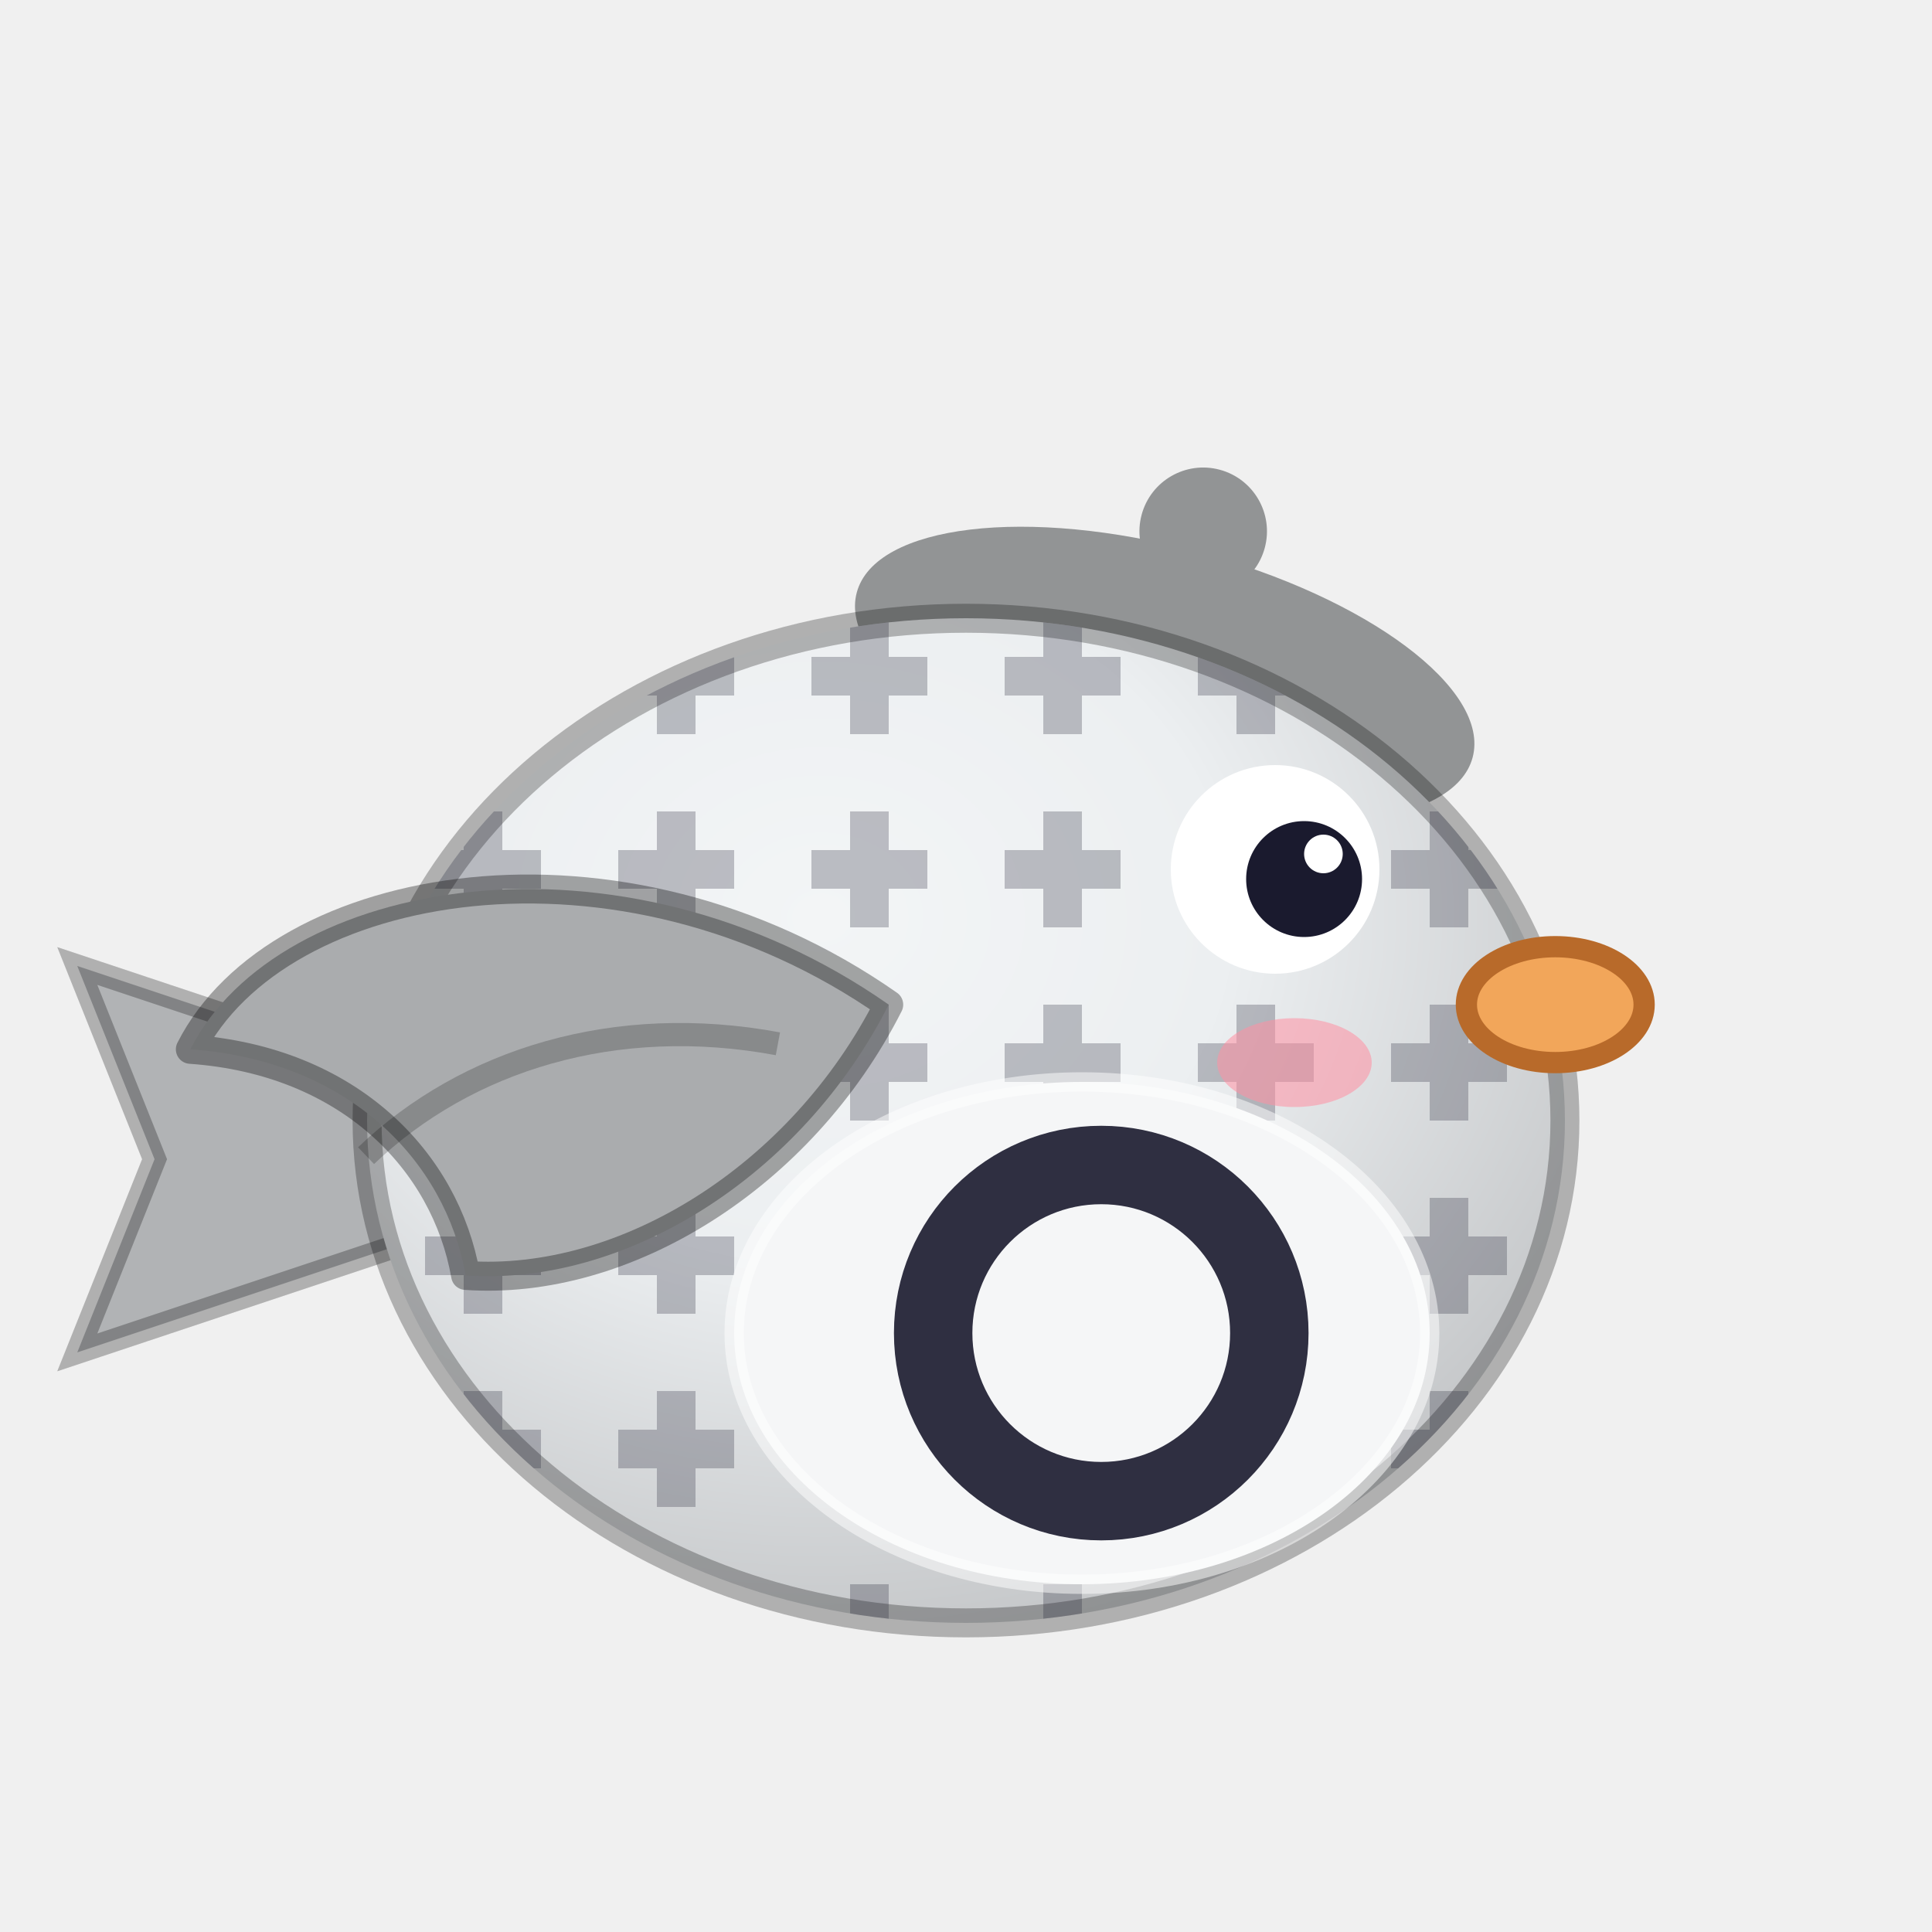
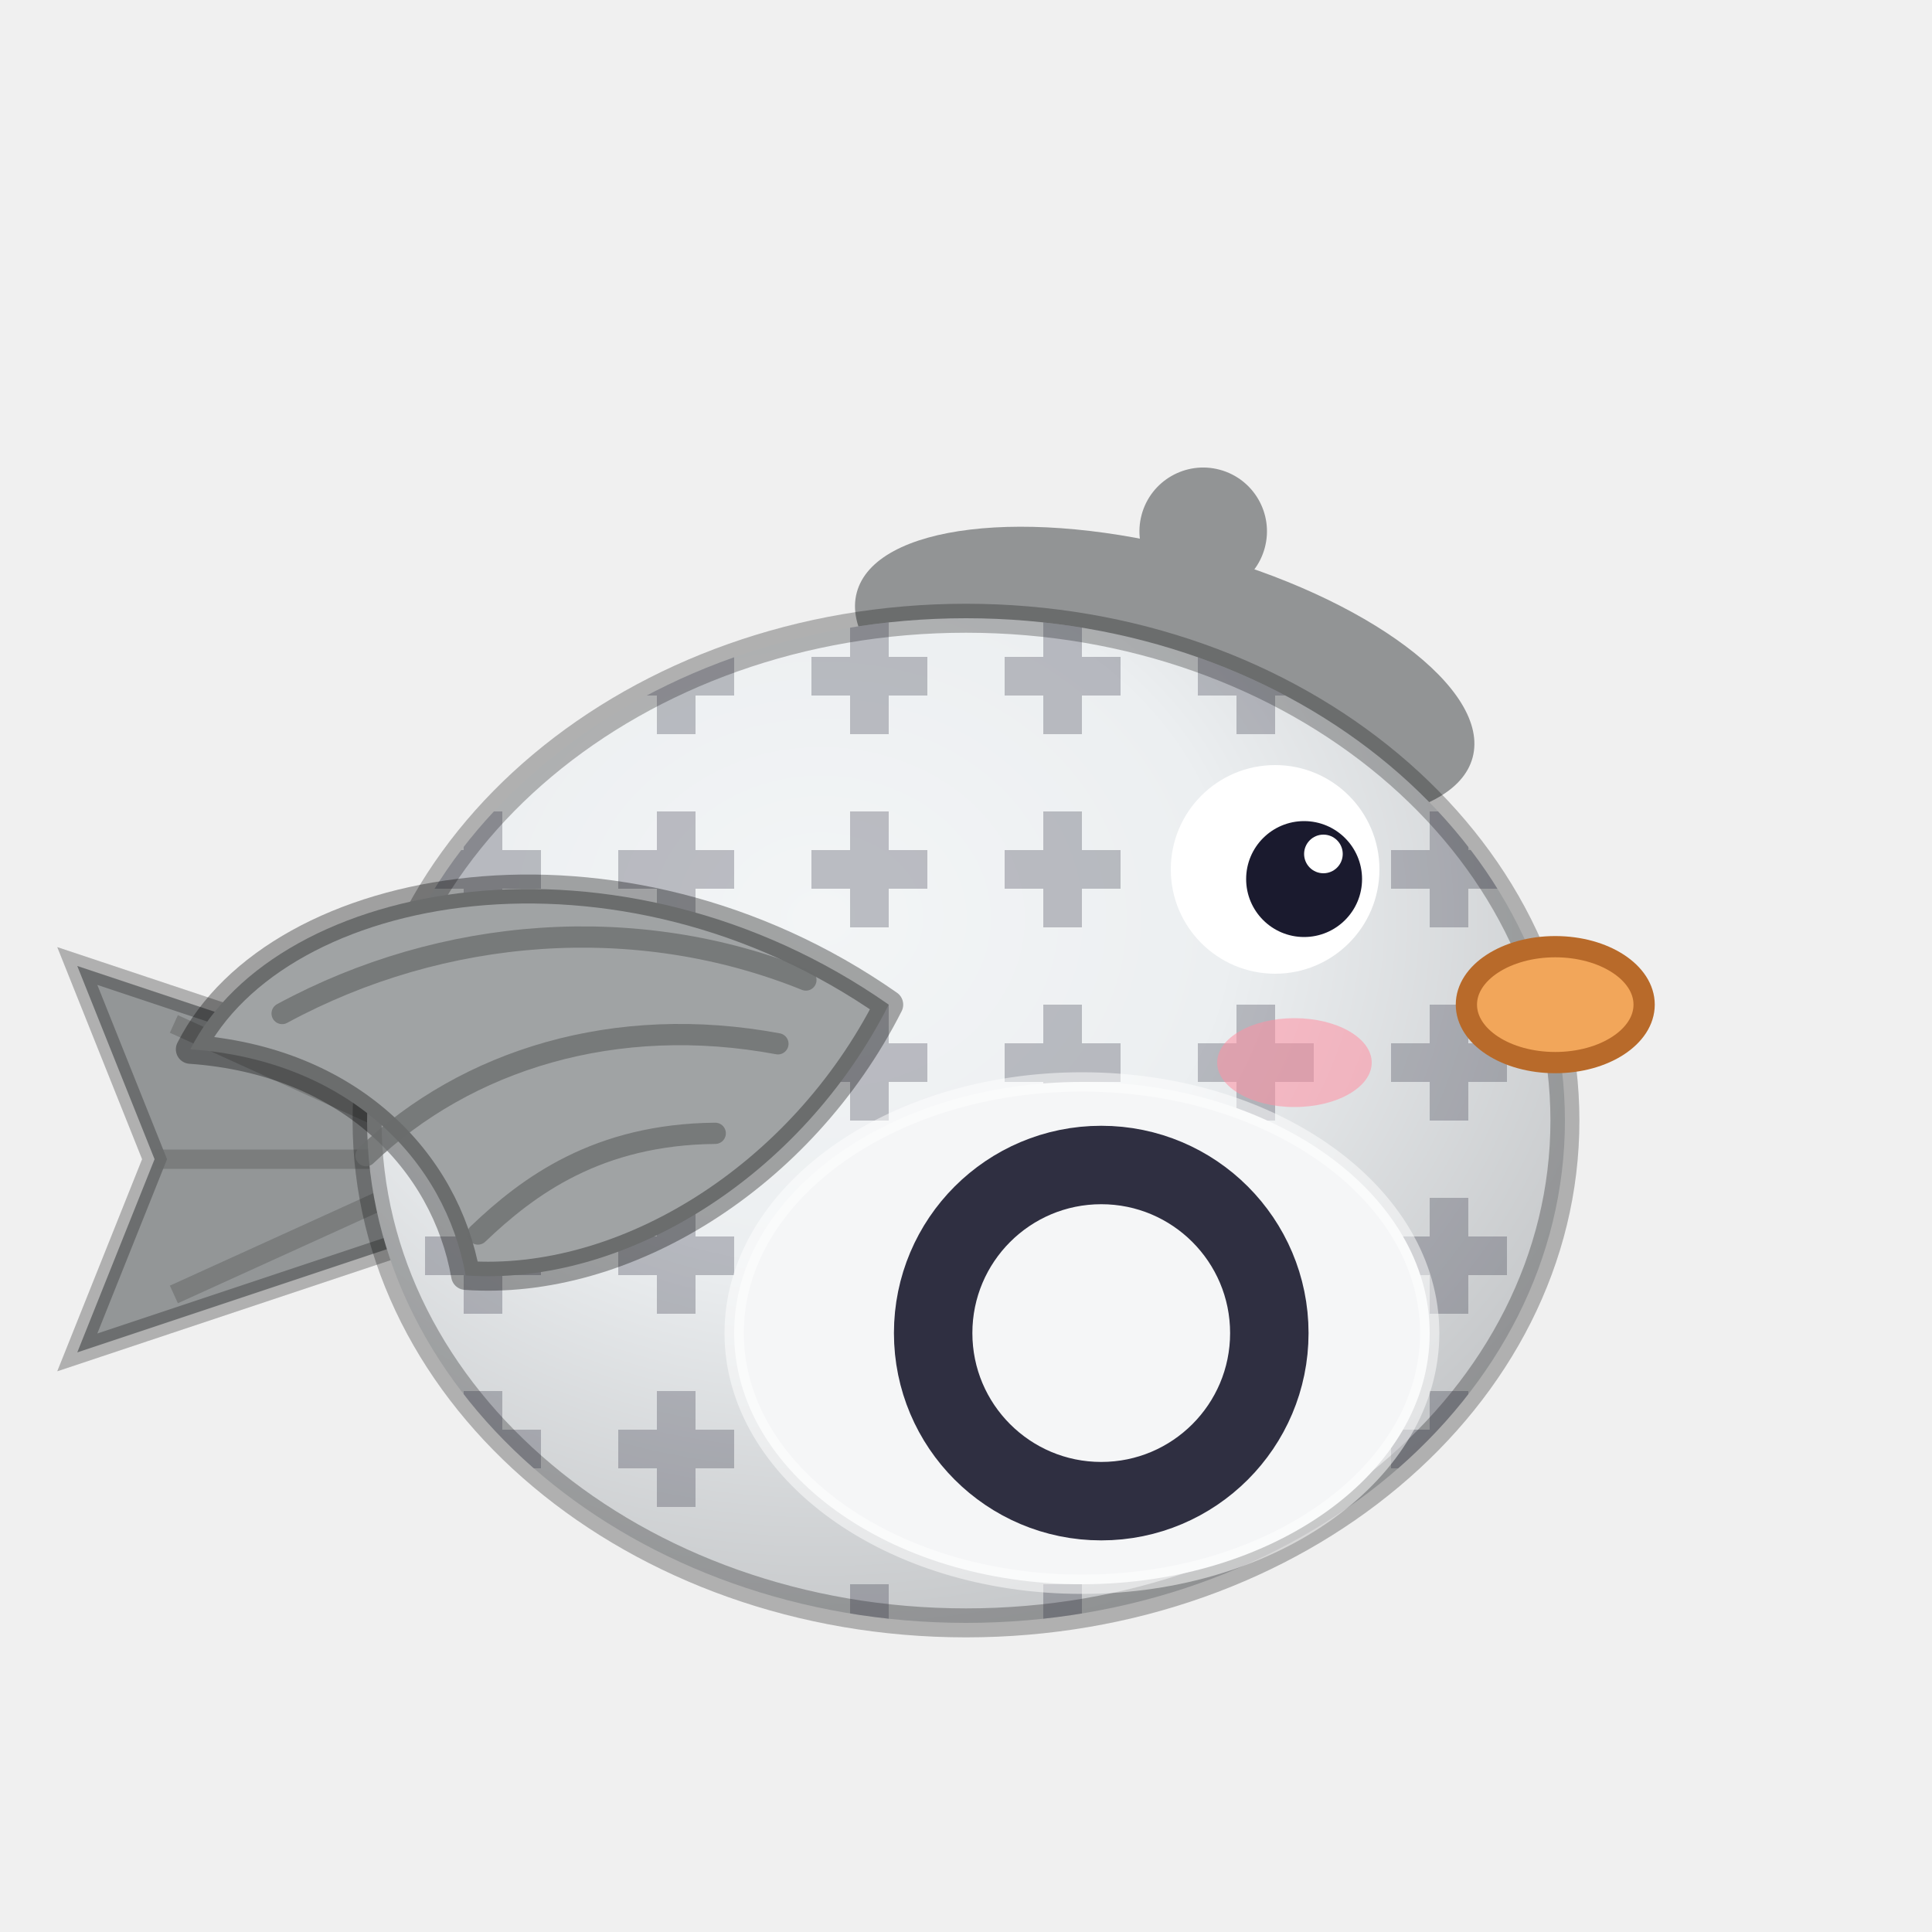
<svg xmlns="http://www.w3.org/2000/svg" viewBox="0 0 100 100" data-kind="color" data-color="white" data-side-frame="2">
  <defs>
    <radialGradient id="sbwhite" cx="38%" cy="30%" r="75%">
      <stop offset="0" stop-color="#F3F5F6" />
      <stop offset=".45" stop-color="#ECEFF1" />
      <stop offset="1" stop-color="#C2C4C6" />
    </radialGradient>
    <pattern id="sptwhite" width="10" height="10" patternUnits="userSpaceOnUse">
      <g opacity=".26">
        <path d="M5 2 V8 M2 5 H8" stroke="#1A1A2E" stroke-width="2" />
      </g>
    </pattern>
    <clipPath id="scbwhite">
      <ellipse cx="50" cy="58" rx="31" ry="26" />
    </clipPath>
  </defs>
-   <path d="M22 56 L4 50 L8 60 L4 70 L22 64z" fill="#B1B3B5" stroke="#0004" stroke-width="1.2" />
+   <path d="M22 56 L4 50 L8 60 L4 70 L22 64z" fill="#939697" stroke="#0004" stroke-width="1.2" />
+   <path d="M20 60 L8 60 M20 58 L9 53 M20 62 L9 67" stroke="#6A6C6C" stroke-width="1" opacity=".6" />
  <g transform="translate(60 36) scale(1.1) rotate(15) translate(-50 -30)">
    <ellipse cx="50" cy="29" rx="15" ry="6" fill="#929495" />
    <circle cx="50" cy="22" r="3" fill="#929495" />
  </g>
  <ellipse cx="50" cy="58" rx="31" ry="26" fill="url(#sbwhite)" stroke="#0004" stroke-width="1.5" />
  <rect x="18" y="30" width="64" height="56" fill="url(#sptwhite)" clip-path="url(#scbwhite)" />
  <ellipse cx="56" cy="69" rx="18" ry="13" fill="#F5F6F7" stroke="#fff" stroke-opacity=".5" stroke-width="1" />
  <g transform="translate(57 69) scale(.58) translate(-50 -50)">
    <circle cx="50" cy="50" r="15" fill="none" stroke="#1A1A2E" stroke-opacity=".9" stroke-width="7" />
  </g>
  <circle cx="66" cy="45" r="5.4" fill="#fff" />
  <circle cx="67.5" cy="45.5" r="3" fill="#1A1A2E" />
  <circle cx="68.5" cy="44.2" r="1" fill="#fff" />
  <ellipse cx="80.5" cy="52" rx="4.6" ry="3" fill="#F2A65A" stroke="#B86A2A" stroke-width="1.1" />
  <ellipse cx="67" cy="55" rx="4" ry="2.3" fill="#FF8FA3" opacity=".55" />
  <g transform="rotate(-10 46 52)">
-     <path d="M46 52 C34 40 16 40 10 48 C18 50 22 56 22 62 C30 64 40 60 46 52z" fill="#AAACAE" stroke="#0005" stroke-width="1.5" stroke-linejoin="round" />
-     <path d="M40 53 C32 50 24 51 18 55" fill="none" stroke="#0003" stroke-width="1.2" />
+     <path d="M46 52 C34 40 16 40 10 48 C18 50 22 56 22 62 C30 64 40 60 46 52z" fill="#A0A3A4" stroke="#0005" stroke-width="1.5" stroke-linejoin="round" />
+     <path d="M40 53 C32 50 24 51 18 55 M42 50 C34 45 24 44 15 47 M36 57 C30 56 26 58 23 60" fill="none" stroke="#6A6C6C" stroke-width="1.1" stroke-linecap="round" opacity=".75" />
  </g>
  <g transform="translate(0 0)" />
</svg>
